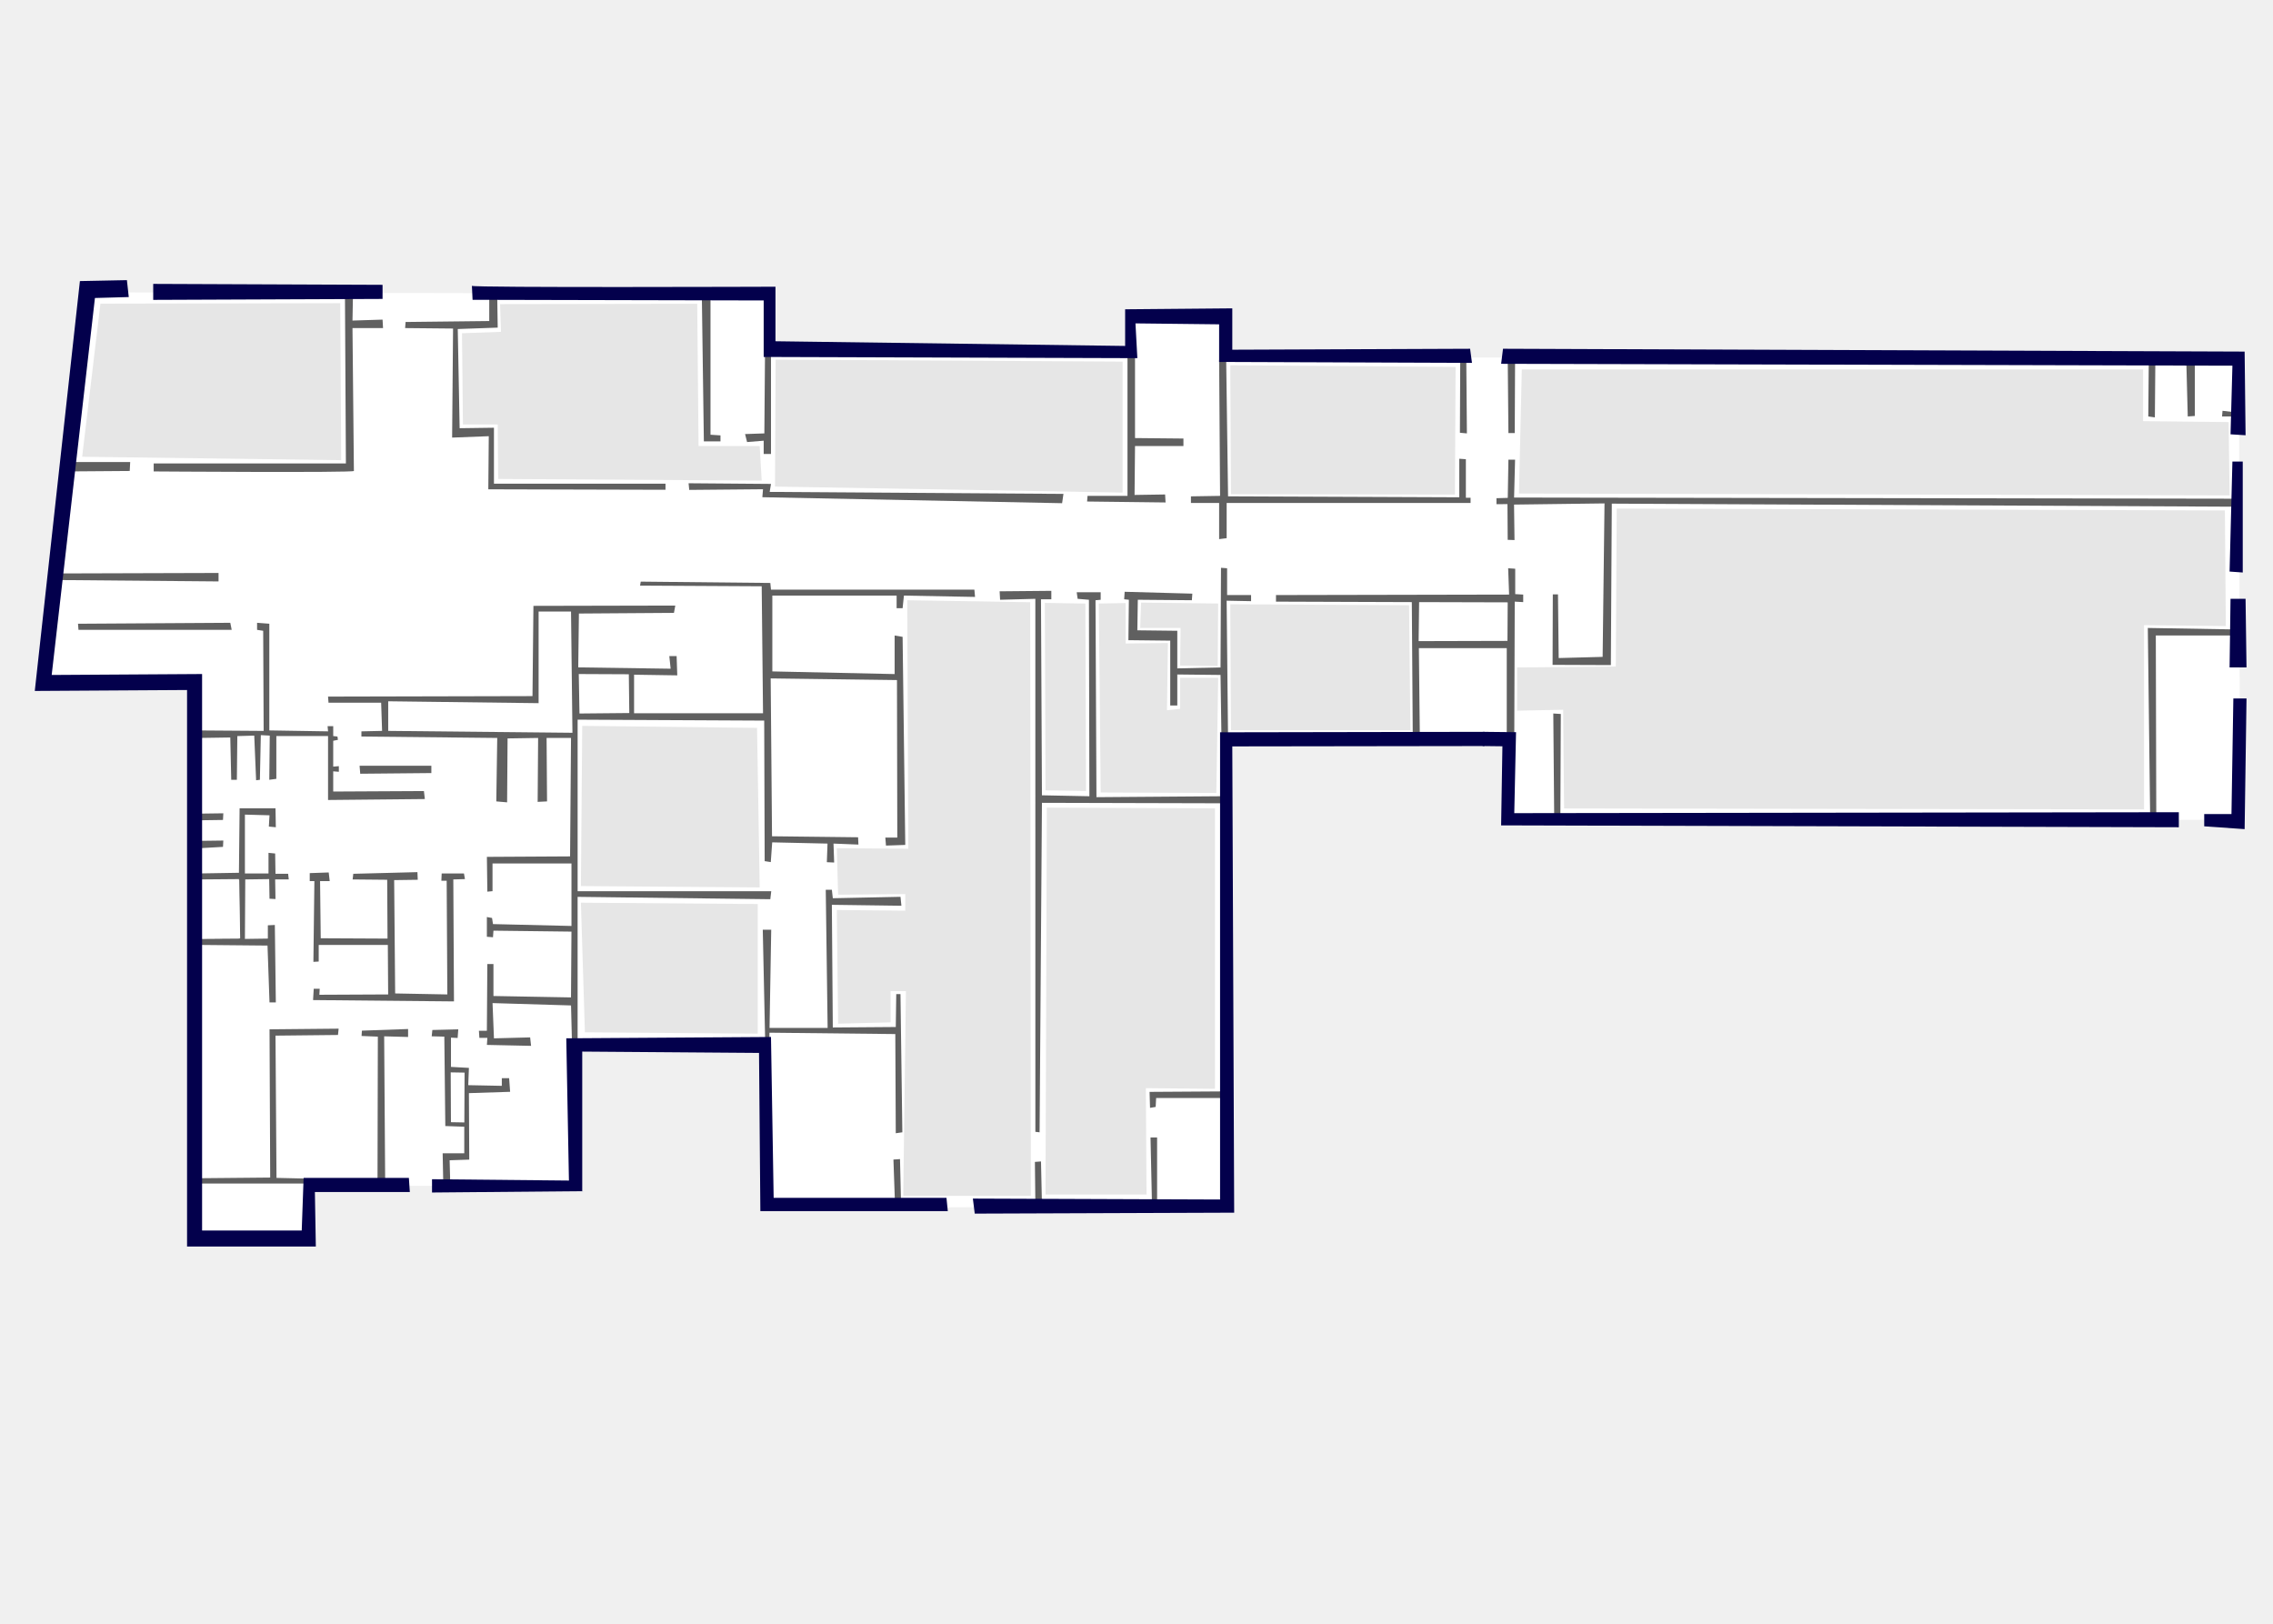
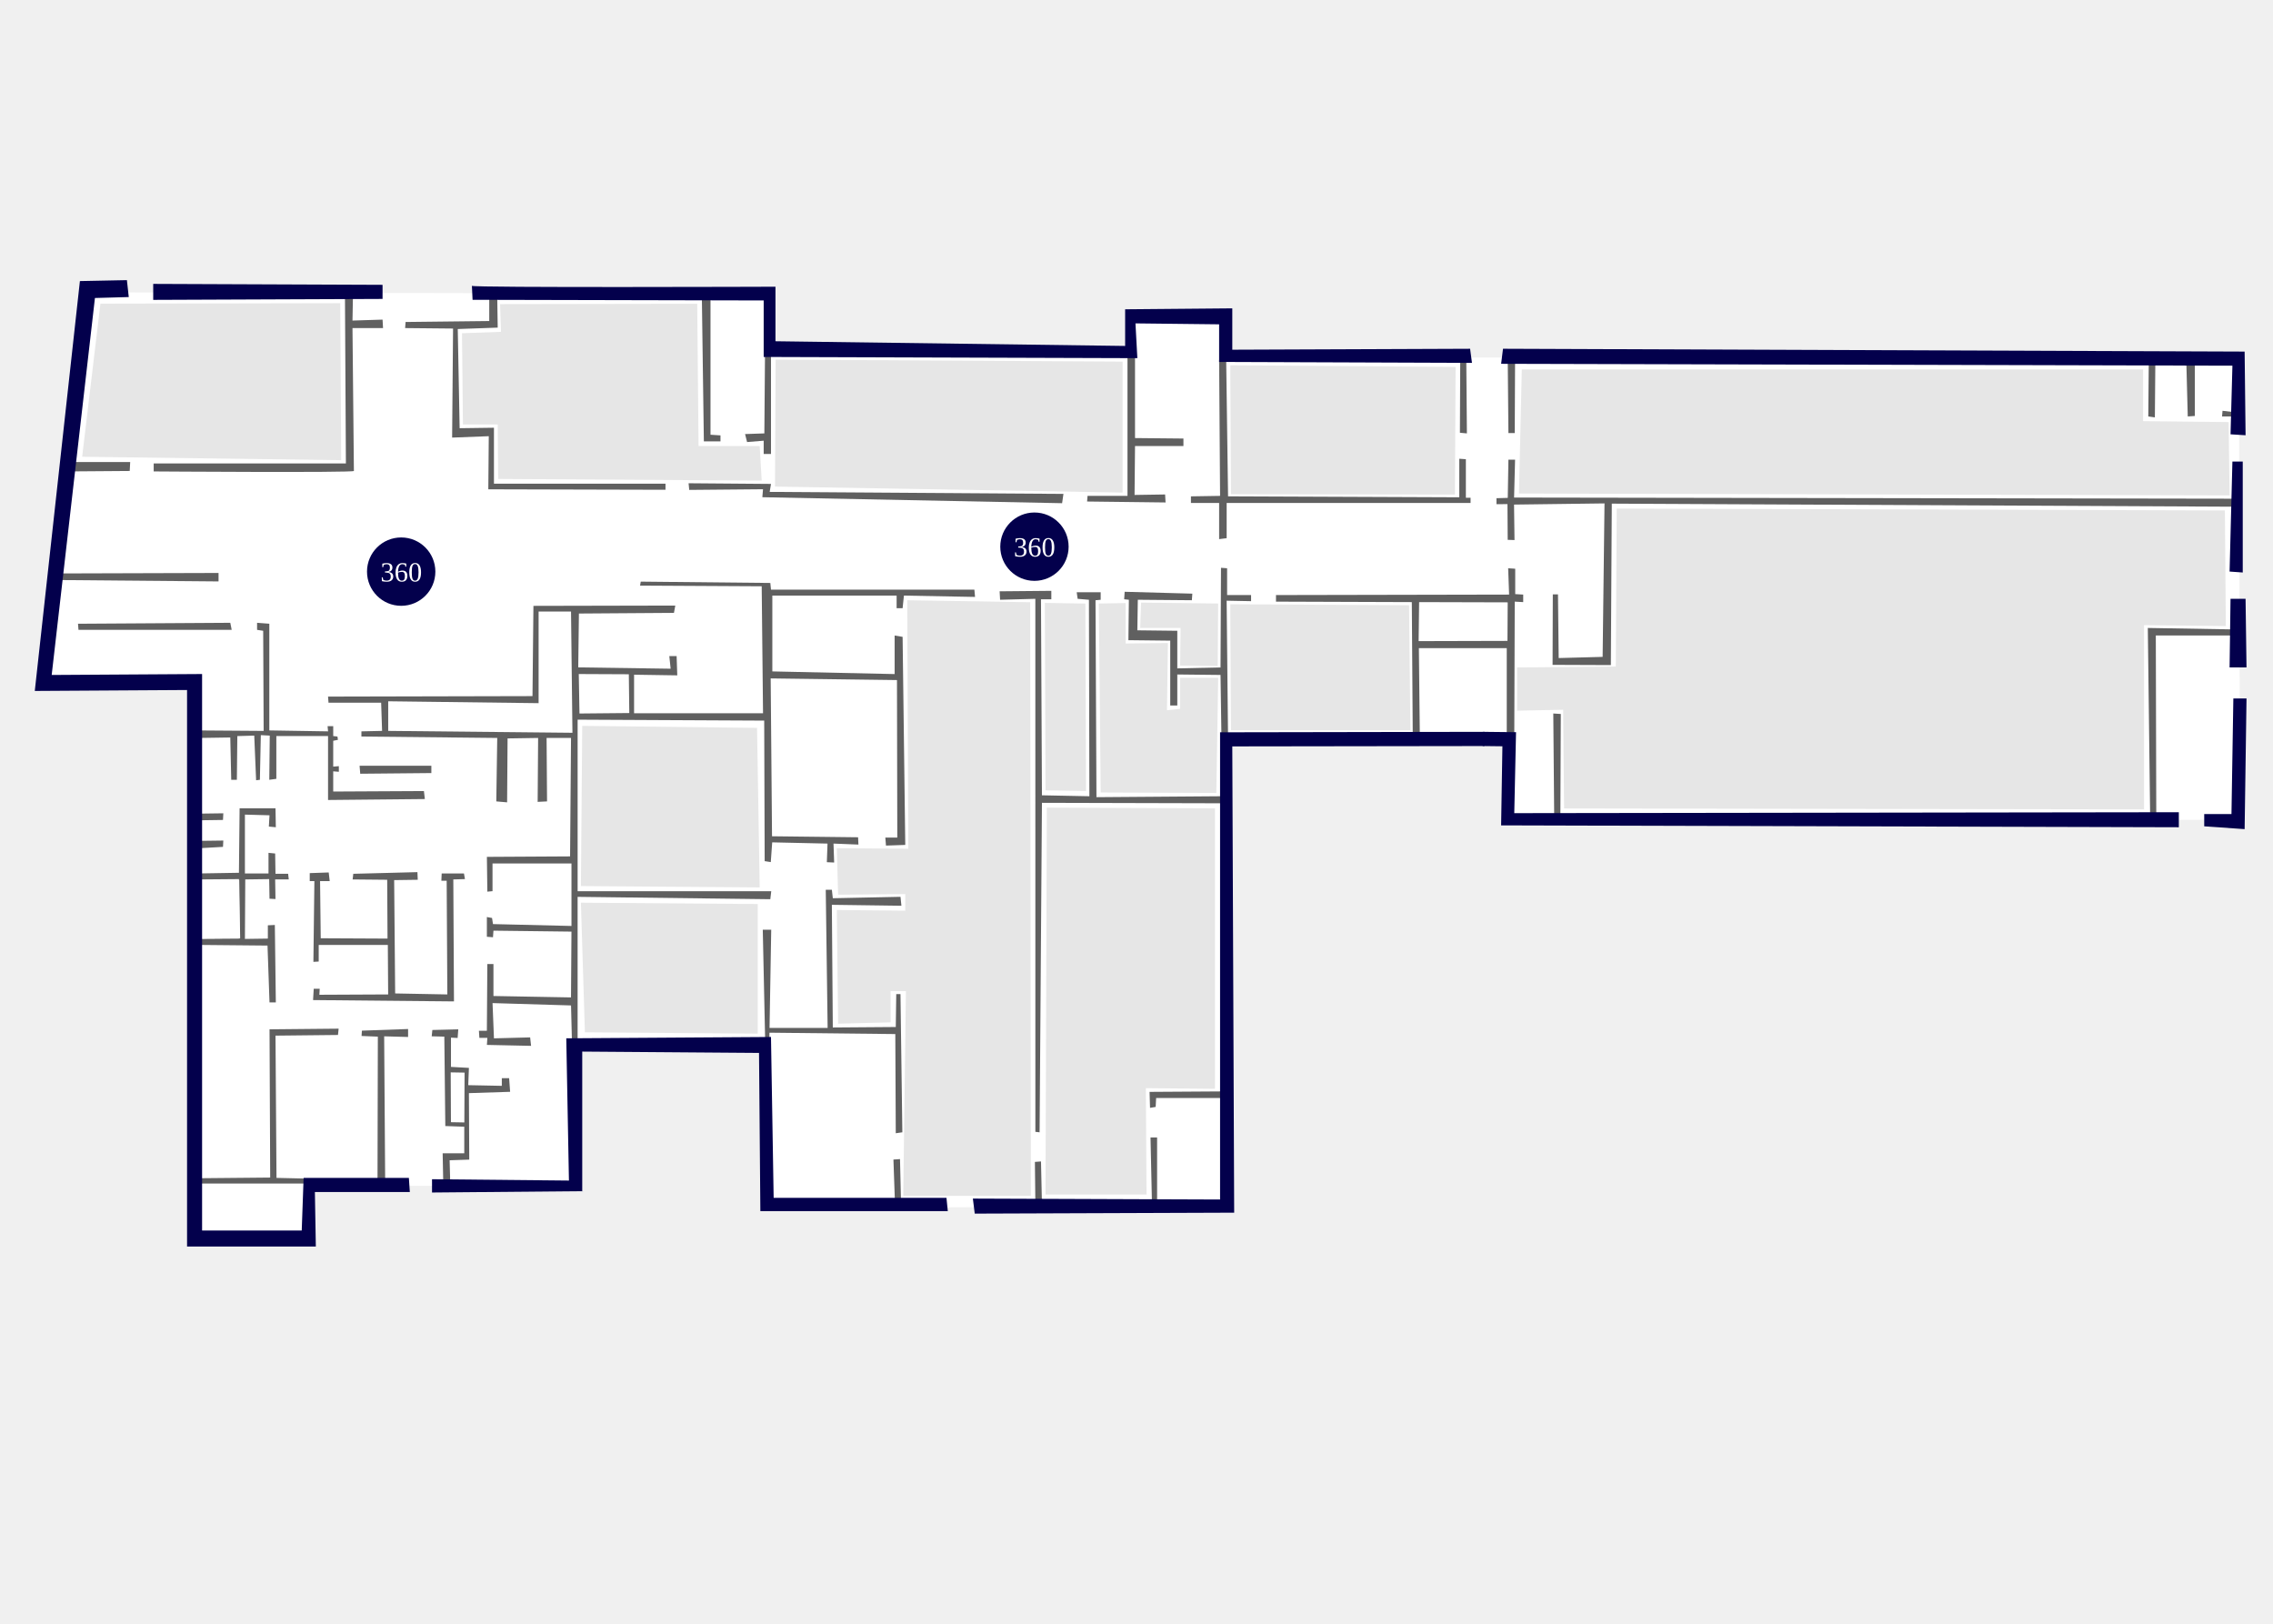
<svg xmlns="http://www.w3.org/2000/svg" width="210mm" height="150mm" viewBox="0 0 210 150" version="1.1" id="svg1" xml:space="preserve">
  <defs id="defs1" />
  <path style="display:inline;fill:#ffffff;fill-opacity:1;stroke-width:0.265" d="M 8.076,27.008 3.995,63.134 17.889,62.961 l -0.087,51.758 10.942,-0.087 -0.261,-5.124 24.837,0.087 0.087,-13.026 17.282,0.174 0.261,14.85 42.466,-0.174 -0.087,-43.074 26.139,0.087 -0.087,7.382 67.563,-0.087 L 206.858,33 l -93.624,0.037 -0.123,-4.053 -8.843,0.246 v 3.562 L 70.863,32.546 70.986,27.142 Z" id="path11" />
  <g id="layer2" style="display:inline">
    <g id="g48" style="display:inline;fill:#606060;fill-opacity:1" transform="matrix(1.131638,0,0,1.119498,-7.408518,-59.47536)">
      <path style="display:inline;fill:#606060;fill-opacity:1;stroke-width:0.265" d="m 31.871,27.442 0.087,15.371 H 14.199 v 0.738 c 0,0 18.497,0.13 18.497,-0.043 0,-0.174 -0.13,-13.2 -0.13,-13.2 h 2.822 l -0.043,-0.782 -2.779,0.087 0.043,-2.301 z" id="path12" transform="matrix(0.8836745,0,0,0.8932579,6.546719,53.12684)" />
      <path style="display:inline;fill:#606060;fill-opacity:1;stroke-width:0.265" d="m 6.296,42.683 h 5.732 l -0.043,0.825 -5.775,0.043 z" id="path13" transform="matrix(0.8836745,0,0,0.8932579,6.546719,53.12684)" />
      <path style="display:inline;fill:#606060;fill-opacity:1;stroke-width:0.265" d="m 45.201,27.486 v 2.171 l -7.729,0.087 -0.043,0.564 4.429,0.043 -0.087,10.074 3.387,-0.13 -0.043,4.907 16.37,0.043 v -0.564 h -15.849 v -5.167 l -3.17,0.043 -0.174,-9.162 3.691,-0.13 -0.043,-2.822 z" id="path14" transform="matrix(0.8836745,0,0,0.8932579,6.546719,53.12684)" />
      <path style="display:inline;fill:#606060;fill-opacity:1;stroke-width:0.265" d="m 64.845,27.51 0.184,13.264 h 1.535 v -0.553 l -0.921,-0.061 V 27.51 Z" id="path15" transform="matrix(0.8836745,0,0,0.8932579,6.546719,53.12684)" />
      <path style="display:inline;fill:#606060;fill-opacity:1;stroke-width:0.265" d="m 70.679,32.484 -0.061,7.553 -1.781,0.061 0.184,0.737 1.535,-0.123 v 1.228 h 0.675 V 32.423 Z" id="path16" transform="matrix(0.8836745,0,0,0.8932579,6.546719,53.12684)" />
      <path style="fill:#606060;fill-opacity:1;stroke-width:0.235" d="m 62.764,93.004 6.729,0.055 -0.109,0.658 23.984,0.165 -0.109,0.768 -24.473,-0.494 0.054,-0.658 -6.023,0.055 z" id="path17" />
      <path style="fill:#606060;fill-opacity:1;stroke-width:0.235" d="m 98.597,82.449 v 11.597 h -3.261 l -0.038,0.465 6.408,0.078 -0.038,-0.659 -2.494,0.039 0.038,-4.034 h 3.952 v -0.621 l -3.952,-0.039 v -6.865 z" id="path18" />
      <path style="fill:#606060;fill-opacity:1;stroke-width:0.235" d="m 106.079,82.837 0.077,11.209 -2.379,0.039 v 0.543 h 2.302 v 2.987 l 0.614,-0.078 v -2.909 h 19.914 V 94.201 h -0.384 v -3.18 l -0.537,-0.039 v 3.18 l -18.878,-0.078 -0.153,-11.209 z" id="path19" />
      <path style="fill:#606060;fill-opacity:1;stroke-width:0.235" d="m 125.764,82.555 -0.027,6.281 0.57,0.055 -0.054,-6.582 z" id="path20" />
      <path style="fill:#606060;fill-opacity:1;stroke-width:0.235" d="m 129.643,82.994 0.054,5.869 h 0.516 l 0.027,-6.006 z" id="path21" />
      <path style="fill:#606060;fill-opacity:1;stroke-width:0.235" d="m 11.343,100.446 13.046,-0.039 v 0.698 l -13.276,-0.116 z" id="path22" />
      <path style="fill:#606060;fill-opacity:1;stroke-width:0.235" d="m 25.348,104.519 -12.432,0.078 0.038,0.504 h 12.509 z" id="path23" />
      <path style="fill:#606060;fill-opacity:1;stroke-width:0.235" d="m 27.535,104.519 v 0.582 l 0.499,0.078 0.038,8.261 -5.41,-0.039 0.077,0.621 2.609,-0.039 0.077,3.491 h 0.46 l 0.038,-3.607 1.381,-0.039 0.153,3.685 0.307,-0.039 0.077,-3.685 0.729,0.039 -0.038,3.646 0.576,-0.078 v -3.53 h 4.221 v 5.275 l 7.904,-0.078 -0.077,-0.659 -7.405,0.039 v -1.668 l 0.46,0.039 v -0.465 l -0.46,0.039 v -2.133 l 0.384,-0.078 -0.038,-0.272 -0.345,-0.039 v -0.815 h -0.46 l 0.038,0.427 -4.796,-0.078 v -8.804 z" id="path24" />
      <path style="fill:#606060;fill-opacity:1;stroke-width:0.235" d="m 50.097,103.122 -0.077,7.447 -16.691,0.039 0.038,0.504 h 4.297 l 0.077,2.327 -1.688,0.039 v 0.427 l 11.089,0.116 -0.077,5.236 0.883,0.078 0.038,-5.275 2.494,-0.039 -0.038,5.275 0.767,-0.039 -0.038,-5.236 h 1.995 l -0.077,9.774 -6.792,0.039 0.038,2.87 0.422,-0.039 v -2.288 h 6.446 v 5.159 l -6.408,-0.155 -0.077,-0.504 -0.422,-0.078 v 1.629 l 0.499,0.039 0.038,-0.543 6.369,0.078 -0.038,5.43 -6.331,-0.116 v -2.637 h -0.499 l -0.038,5.508 H 45.646 l 0.038,0.582 h 0.652 l -0.038,0.582 3.607,0.078 -0.077,-0.698 -2.954,0.078 -0.115,-2.909 6.408,0.194 0.077,3.103 0.46,-0.078 v -11.985 l 15.732,0.194 0.077,-0.659 h -15.808 v -14.157 l 15.233,0.078 0.038,11.597 0.499,0.078 0.115,-1.629 4.516,0.102 -0.054,1.536 0.597,0.027 -0.054,-1.563 2.035,0.082 -0.027,-0.603 -7.027,-0.082 -0.109,-13.027 10.31,0.137 0.027,13 H 78.826 l 0.054,0.658 1.574,-0.055 -0.217,-17.169 -0.651,-0.11 v 3.181 l -9.984,-0.219 V 102.274 H 79.748 v 1.042 h 0.488 l 0.109,-1.042 5.806,0.11 -0.054,-0.603 H 69.492 l -0.054,-0.549 -10.581,-0.11 -0.054,0.329 9.93,0.055 0.109,10.477 H 58.314 v -3.181 l 3.527,0.055 -0.054,-1.591 H 61.19 l 0.109,1.042 -7.543,-0.11 0.054,-4.443 7.76,-0.055 0.109,-0.603 z" id="path25" />
      <path style="fill:#606060;fill-opacity:1;stroke-width:0.235" d="m 35.903,116.316 h 5.86 v 0.603 l -5.806,0.055 z" id="path26" />
      <path style="fill:#606060;fill-opacity:1;stroke-width:0.235" d="m 22.771,120.266 2.008,-0.027 -0.027,0.549 -1.899,0.027 z" id="path27" />
      <path style="fill:#606060;fill-opacity:1;stroke-width:0.235" d="m 22.69,122.515 2.089,-0.027 -0.027,0.521 -1.899,0.11 z" id="path28" />
      <path style="fill:#606060;fill-opacity:1;stroke-width:0.235" d="m 26.109,119.827 h 2.93 l 0.027,1.563 -0.57,-0.055 0.054,-0.932 -2.008,-0.055 v 4.854 h 1.926 v -1.7 l 0.543,0.055 0.027,1.673 h 1.031 l 0.054,0.466 h -1.112 l 0.027,1.618 -0.488,-0.027 -0.027,-1.618 -1.953,0.027 -0.027,4.909 1.872,-0.027 v -1.097 l 0.57,-0.027 0.081,6.39 h -0.516 l -0.163,-4.69 -5.725,-0.055 v -0.494 l 3.446,-0.027 -0.054,-4.909 -3.202,0.027 -0.027,-0.494 3.229,-0.055 z" id="path29" />
      <path style="fill:#606060;fill-opacity:1;stroke-width:0.235" d="m 31.834,125.175 v 0.658 h 0.38 l -0.081,6.665 0.434,-0.027 v -1.371 h 5.643 l 0.027,4.086 -5.616,0.027 0.027,-0.494 h -0.488 l -0.054,0.932 11.504,0.11 -0.054,-10.065 0.95,-0.027 -0.081,-0.466 h -1.818 l -0.027,0.603 h 0.434 l 0.054,9.38 -4.26,-0.082 -0.081,-9.352 1.926,-0.027 -0.027,-0.631 -5.236,0.137 -0.054,0.466 2.822,0.027 0.027,4.854 -5.453,-0.027 -0.054,-4.717 h 0.787 l -0.081,-0.713 z" id="path30" />
      <path style="fill:#606060;fill-opacity:1;stroke-width:0.235" d="m 34.194,138.01 -0.054,0.521 -5.101,0.055 0.081,11.738 2.388,0.055 0.136,0.247 -0.271,0.165 h -8.546 v -0.439 l 5.779,-0.055 -0.054,-12.232 z" id="path31" />
      <path style="fill:#606060;fill-opacity:1;stroke-width:0.235" d="m 36.093,138.175 -0.027,0.439 1.329,0.055 -0.027,11.821 0.624,0.11 -0.081,-11.958 1.953,0.055 v -0.658 z" id="path32" />
      <path style="fill:#606060;fill-opacity:1;stroke-width:0.235" d="m 41.845,138.12 -0.054,0.521 1.031,0.027 0.081,7.378 1.547,0.055 v 2.194 h -1.764 l 0.054,2.715 0.57,-0.055 -0.054,-2.084 1.601,-0.055 -0.027,-5.485 3.364,-0.11 -0.081,-1.124 h -0.597 v 0.631 l -2.74,-0.055 0.054,-1.426 -1.465,-0.082 v -2.413 l 0.543,0.027 0.054,-0.713 z" id="path33" />
      <path style="fill:#606060;fill-opacity:1;stroke-width:0.235" d="m 68.821,129.846 0.192,9.037 h 0.345 l 0.153,-9.037 z" id="path34" />
      <path style="fill:#606060;fill-opacity:1;stroke-width:0.235" d="m 80.064,127.131 -5.525,0.116 -0.077,-0.698 h -0.499 l 0.153,11.403 h -4.911 l -0.077,0.388 10.513,0.116 0.038,8.184 0.537,-0.078 -0.153,-11.403 h -0.345 l -0.038,2.715 -5.142,0.039 -0.077,-10.123 5.679,0.078 z" id="path35" />
      <path style="fill:#606060;fill-opacity:1;stroke-width:0.235" d="m 79.488,148.812 0.115,3.297 h 0.499 l -0.077,-3.336 z" id="path36" />
      <path style="fill:#606060;fill-opacity:1;stroke-width:0.235" d="m 91.038,149.006 0.038,3.491 h 0.537 l -0.077,-3.53 z" id="path37" />
      <path style="fill:#606060;fill-opacity:1;stroke-width:0.235" d="m 100.592,152.303 -0.115,-5.314 h 0.537 v 5.702 z" id="path38" />
      <path style="fill:#606060;fill-opacity:1;stroke-width:0.235" d="m 106.347,143.188 -5.947,0.039 0.038,1.319 0.46,-0.078 0.038,-0.737 h 5.487 z" id="path39" />
      <path style="fill:#606060;fill-opacity:1;stroke-width:0.235" d="m 91.076,146.524 0.345,0.039 0.192,-27.189 14.772,0.039 -0.077,-0.582 -10.245,0.078 -0.077,-16.251 0.422,-0.039 v -0.621 h -1.957 l 0.077,0.543 0.921,0.078 0.038,16.213 -3.875,-0.078 -0.077,-16.174 h 0.844 v -0.698 l -4.221,0.039 0.038,0.698 2.878,-0.078 z" id="path40" />
      <path style="fill:#606060;fill-opacity:1;stroke-width:0.235" d="m 98.366,101.959 5.525,0.155 -0.038,0.543 -4.413,-0.039 -0.038,2.521 3.261,0.039 v 3.103 l 3.53,-0.078 0.038,-8.223 0.499,0.039 v 2.211 h 1.957 v 0.504 l -1.995,-0.039 0.115,11.403 h -0.537 l -0.077,-5.275 -3.53,-0.039 v 2.56 h -0.576 v -5.352 l -3.415,-0.039 0.038,-3.336 -0.384,-0.039 z" id="path41" />
      <path style="fill:#606060;fill-opacity:1;stroke-width:0.235" d="m 110.721,102.23 19.032,-0.039 -0.077,-2.172 0.576,0.039 v 2.094 l 0.652,0.039 v 0.621 l -0.691,-0.039 -0.038,11.287 -0.614,-0.155 v -7.292 h -7.175 l 0.077,7.214 -0.576,0.078 -0.077,-11.093 -11.089,-0.039 z" id="path42" />
      <path style="fill:#606060;fill-opacity:1;stroke-width:0.235" d="m 128.721,94.238 0.922,-0.027 0.054,-3.154 h 0.543 l -0.081,3.127 58.684,0.095 -0.038,0.659 -50.668,-0.252 -0.077,13.323 -4.758,-0.019 0.019,-5.818 h 0.422 l 0.058,5.256 3.588,-0.097 0.153,-12.664 -7.386,0.097 0.038,2.928 -0.556,-0.019 -0.019,-2.948 -0.898,0.007 z" id="path43" />
      <path style="fill:#606060;fill-opacity:1;stroke-width:0.235" d="m 188.728,105.062 -6.83,-0.116 0.192,15.631 0.499,0.078 -0.038,-15.088 h 6.369 z" id="path44" />
      <path style="fill:#606060;fill-opacity:1;stroke-width:0.235" d="m 181.975,83.186 -0.038,4.305 0.537,0.078 0.038,-4.46 z" id="path45" />
      <path style="fill:#606060;fill-opacity:1;stroke-width:0.235" d="m 185.044,83.031 0.115,4.46 0.576,-0.039 3e-5,-4.422 z" id="path46" />
      <path style="fill:#606060;fill-opacity:1;stroke-width:0.235" d="m 188.996,87.142 -0.998,-0.116 -0.038,0.465 h 1.036 z" id="path47" />
      <path style="fill:#606060;fill-opacity:1;stroke-width:0.235" d="m 133.36,112.004 0.077,8.882 0.499,0.039 0.038,-8.882 z" id="path48" />
    </g>
    <g id="g45" style="display:inline;fill:#ffffff;fill-opacity:1" transform="matrix(1.120375,0,0,1.120375,-7.332435,-59.62613)">
      <path style="display:inline;fill:#ffffff;fill-opacity:1;stroke-width:0.265" d="m 35.866,64.784 v 2.736 L 52.887,67.693 52.757,56.491 h -2.996 v 8.467 z" id="path49" transform="matrix(0.8925586,0,0,0.8925586,6.544628,53.21982)" />
      <path style="fill:#ffffff;fill-opacity:1;stroke-width:0.236" d="m 54.272,108.796 0.058,3.255 4.108,-0.039 -0.039,-3.197 z" id="path50" />
      <path style="fill:#ffffff;fill-opacity:1;stroke-width:0.236" d="m 123.568,102.866 -0.039,3.217 7.325,-0.019 0.019,-3.178 z" id="path51" />
      <path style="fill:#ffffff;fill-opacity:1;stroke-width:0.236" d="m 23.016,125.887 3.255,-0.116 0.078,4.806 -3.333,0.039 z" id="path52" />
    </g>
    <g id="g4" style="display:inline;fill:#03004c;fill-opacity:1" transform="matrix(1.120375,0,0,1.120375,-7.332434,-59.62613)">
      <path style="display:inline;fill:#03004c;fill-opacity:1;stroke-width:0.265" d="m 11.724,25.879 -4.342,0.087 -4.168,37.863 14.068,-0.087 v 51.411 h 11.897 l -0.087,-5.037 h 8.771 l -0.087,-1.303 H 28.05 l -0.174,4.863 H 18.671 V 62.266 l -13.895,0.087 3.995,-34.824 3.126,-0.087 z" id="path1" transform="matrix(0.8925586,0,0,0.8925586,6.544628,53.21982)" />
      <path style="display:inline;fill:#03004c;fill-opacity:1;stroke-width:0.265" d="m 14.155,26.226 v 1.476 l 21.189,-0.087 v -1.303 z" id="path2" transform="matrix(0.8925586,0,0,0.8925586,6.544628,53.21982)" />
      <path style="display:inline;fill:#03004c;fill-opacity:1;stroke-width:0.265" d="m 43.599,26.405 0.061,1.29 26.896,0.061 v 5.22 l 34.523,0.111 -0.174,-3.213 7.729,0.087 v 3.474 l 23.361,0.087 -0.174,-1.303 -21.971,0.087 v -3.821 l -9.9,0.087 V 31.958 L 71.645,31.524 v -5.037 c 0,0 -28.046,0.102 -28.046,-0.082 z" id="path3" transform="matrix(0.8925586,0,0,0.8925586,6.544628,53.21982)" />
      <path style="display:inline;fill:#03004c;fill-opacity:1;stroke-width:0.265" d="m 138.861,32.218 68.518,0.261 0.087,7.729 -1.389,-0.087 0.174,-6.339 -67.563,-0.174 z" id="path4" transform="matrix(0.8925586,0,0,0.8925586,6.544628,53.21982)" />
      <path style="display:inline;fill:#03004c;fill-opacity:1;stroke-width:0.265" d="m 206.25,42.639 h 0.955 V 52.887 L 205.989,52.8 Z" id="path5" transform="matrix(0.8925586,0,0,0.8925586,6.544628,53.21982)" />
      <path style="display:inline;fill:#03004c;fill-opacity:1;stroke-width:0.265" d="m 206.076,55.318 h 1.389 l 0.087,6.339 h -1.563 z" id="path6" transform="matrix(0.8925586,0,0,0.8925586,6.544628,53.21982)" />
      <path style="display:inline;fill:#03004c;fill-opacity:1;stroke-width:0.265" d="m 206.337,64.524 h 1.216 l -0.174,12.071 -3.734,-0.261 v -1.129 h 2.518 z" id="path7" transform="matrix(0.8925586,0,0,0.8925586,6.544628,53.21982)" />
      <path style="display:inline;fill:#03004c;fill-opacity:1;stroke-width:0.265" d="m 201.3,75.032 v 1.389 l -62.613,-0.174 0.119,-7.306 -1.824,-0.022 0.011,-1.313 3.072,0.033 -0.163,7.479 z" id="path8" transform="matrix(0.8925586,0,0,0.8925586,6.544628,53.21982)" />
      <path style="display:inline;fill:#03004c;fill-opacity:1;stroke-width:0.265" d="m 39.914,108.935 v 1.228 L 53.792,110.041 V 97.145 l 16.334,0.123 0.123,14.615 h 17.317 l -0.123,-1.228 H 71.477 l -0.246,-14.86 -18.913,0.123 0.246,13.141 z" id="path9" transform="matrix(0.8925586,0,0,0.8925586,6.544628,53.21982)" />
      <path style="display:inline;fill:#03004c;fill-opacity:1;stroke-width:0.265" d="m 89.882,110.724 0.174,1.389 23.968,-0.087 -0.174,-43.074 23.306,-0.033 -0.011,-1.313 -24.424,0.043 v 43.161 z" id="path10" transform="matrix(0.8925586,0,0,0.8925586,6.544628,53.21982)" />
    </g>
    <path style="fill:#ffffff;fill-opacity:1;stroke-width:0.265" d="m 41.641,99.065 1.281,0.022 -0.022,4.603 -1.238,-0.022 z" id="path67" />
  </g>
  <g id="layer3" style="display:inline" transform="matrix(1.011481,0,0,1,-0.03178661,0)">
    <path style="fill:#e6e6e6;fill-opacity:1;stroke-width:0.263" d="m 53.213,67.056 15.967,0.184 0.243,14.738 -16.331,-0.123 z" id="135э" />
    <path style="fill:#e6e6e6;fill-opacity:1;stroke-width:0.263" d="m 53.092,83.39 16.149,0.123 v 11.974 l -15.784,-0.123 z" id="135н" />
    <path style="fill:#e6e6e6;fill-opacity:1;stroke-width:0.263" d="m 95.649,74.609 15.36,0.061 v 25.914 l -6.314,-0.061 0.061,9.825 h -9.228 z" id="ЛГ" />
    <path style="fill:#e6e6e6;fill-opacity:1;stroke-width:0.263" d="m 94.131,55.634 -11.231,-0.184 0.096,22.956 -6.531,-0.051 0.121,4.298 6.132,-0.061 v 1.535 l -6.253,-0.061 0.121,10.501 4.796,-0.123 v -2.886 h 1.396 l -0.243,18.913 h 11.656 z" id="ТП-6" />
    <path style="fill:#e6e6e6;fill-opacity:1;stroke-width:0.263" d="m 95.467,55.696 3.703,0.061 0.061,17.317 -3.703,-0.061 z" id="Серверная" />
    <path style="fill:#e6e6e6;fill-opacity:1;stroke-width:0.263" d="m 104.261,55.666 7.04,0.087 -0.043,5.775 -3.434,-0.043 0.043,-3.474 h -3.692 z" id="1Туалет" />
-     <path style="fill:#e6e6e6;fill-opacity:1;stroke-width:0.263" d="m 100.398,55.753 2.447,-0.043 v 3.734 l 3.864,-0.043 -0.086,6.209 1.202,-0.13 v -2.866 h 3.477 l -0.172,10.638 -10.56,-0.043 z" id="1Туалет" />
+     <path style="fill:#e6e6e6;fill-opacity:1;stroke-width:0.263" d="m 100.398,55.753 2.447,-0.043 v 3.734 l 3.864,-0.043 -0.086,6.209 1.202,-0.13 v -2.866 h 3.477 l -0.172,10.638 -10.56,-0.043 z" id="path53" />
    <path style="fill:#e6e6e6;fill-opacity:1;stroke-width:0.263" d="m 112.405,55.819 0.061,11.637 h 16.392 l -0.121,-11.544 z" id="Эко" />
    <path style="fill:#e6e6e6;fill-opacity:1;stroke-width:0.263" d="m 31.111,28.007 0.086,14.503 L 7.536,42.195 9.203,28.05 Z" id="ТП-8" />
    <path style="fill:#e6e6e6;fill-opacity:1;stroke-width:0.263" d="m 45.707,28.093 0.086,2.562 -3.563,0.13 0.086,8.424 h 3.177 l 0.043,5.037 24.069,0.151 -0.182,-3.193 H 63.837 L 63.716,28.063 Z" id="ТП-7" />
    <path style="fill:#e6e6e6;fill-opacity:1;stroke-width:0.263" d="m 70.88,33.221 -0.061,11.729 31.751,0.553 V 33.405 Z" id="ТП-5б" />
    <path style="fill:#e6e6e6;fill-opacity:1;stroke-width:0.263" d="m 112.405,33.743 0.061,11.913 20.459,0.031 0.061,-11.79 z" id="ТП-5а" />
    <path style="fill:#e6e6e6;fill-opacity:1;stroke-width:0.263" d="m 139.033,34.129 -0.258,11.463 64.907,0.174 -0.086,-6.774 -7.813,-0.087 v -4.776 z" id="ТП-4" />
    <path style="fill:#e6e6e6;fill-opacity:1;stroke-width:0.263" d="m 203.253,47.155 0.086,10.682 -7.47,-0.087 v 17.021 l -52.973,-0.087 -0.086,-9.118 -4.207,0.087 v -3.995 l 9.015,-0.087 0.086,-14.589 z" id="ТП-5" />
+     <g id="pano_hall_1-1" class="panorama-point" transform="matrix(0.2601337,0,0,0.2631203,-93.39112,-26.12933)" style="display:inline">
+       <circle cx="500" cy="300" r="12" fill="#1d4ed8" id="circle1" style="fill:#03004c;fill-opacity:1" />
+       <text x="500.033" y="303.457" text-anchor="middle" fill="#ffffff" font-size="9.756px" id="text1" style="stroke-width:0.697">360</text>
+     </g>
+     <g id="pano_hall_1-2" class="panorama-point" transform="matrix(0.2601337,0,0,0.2631203,-35.54854,-28.43446)" style="display:inline">
+       <circle cx="500" cy="300" r="12" fill="#1d4ed8" id="circle1-2" style="fill:#03004c;fill-opacity:1" />
+       <text x="500.033" y="303.457" text-anchor="middle" fill="#ffffff" font-size="9.756px" id="text1-4" style="stroke-width:0.697">360</text>
+     </g>
  </g>
</svg>
